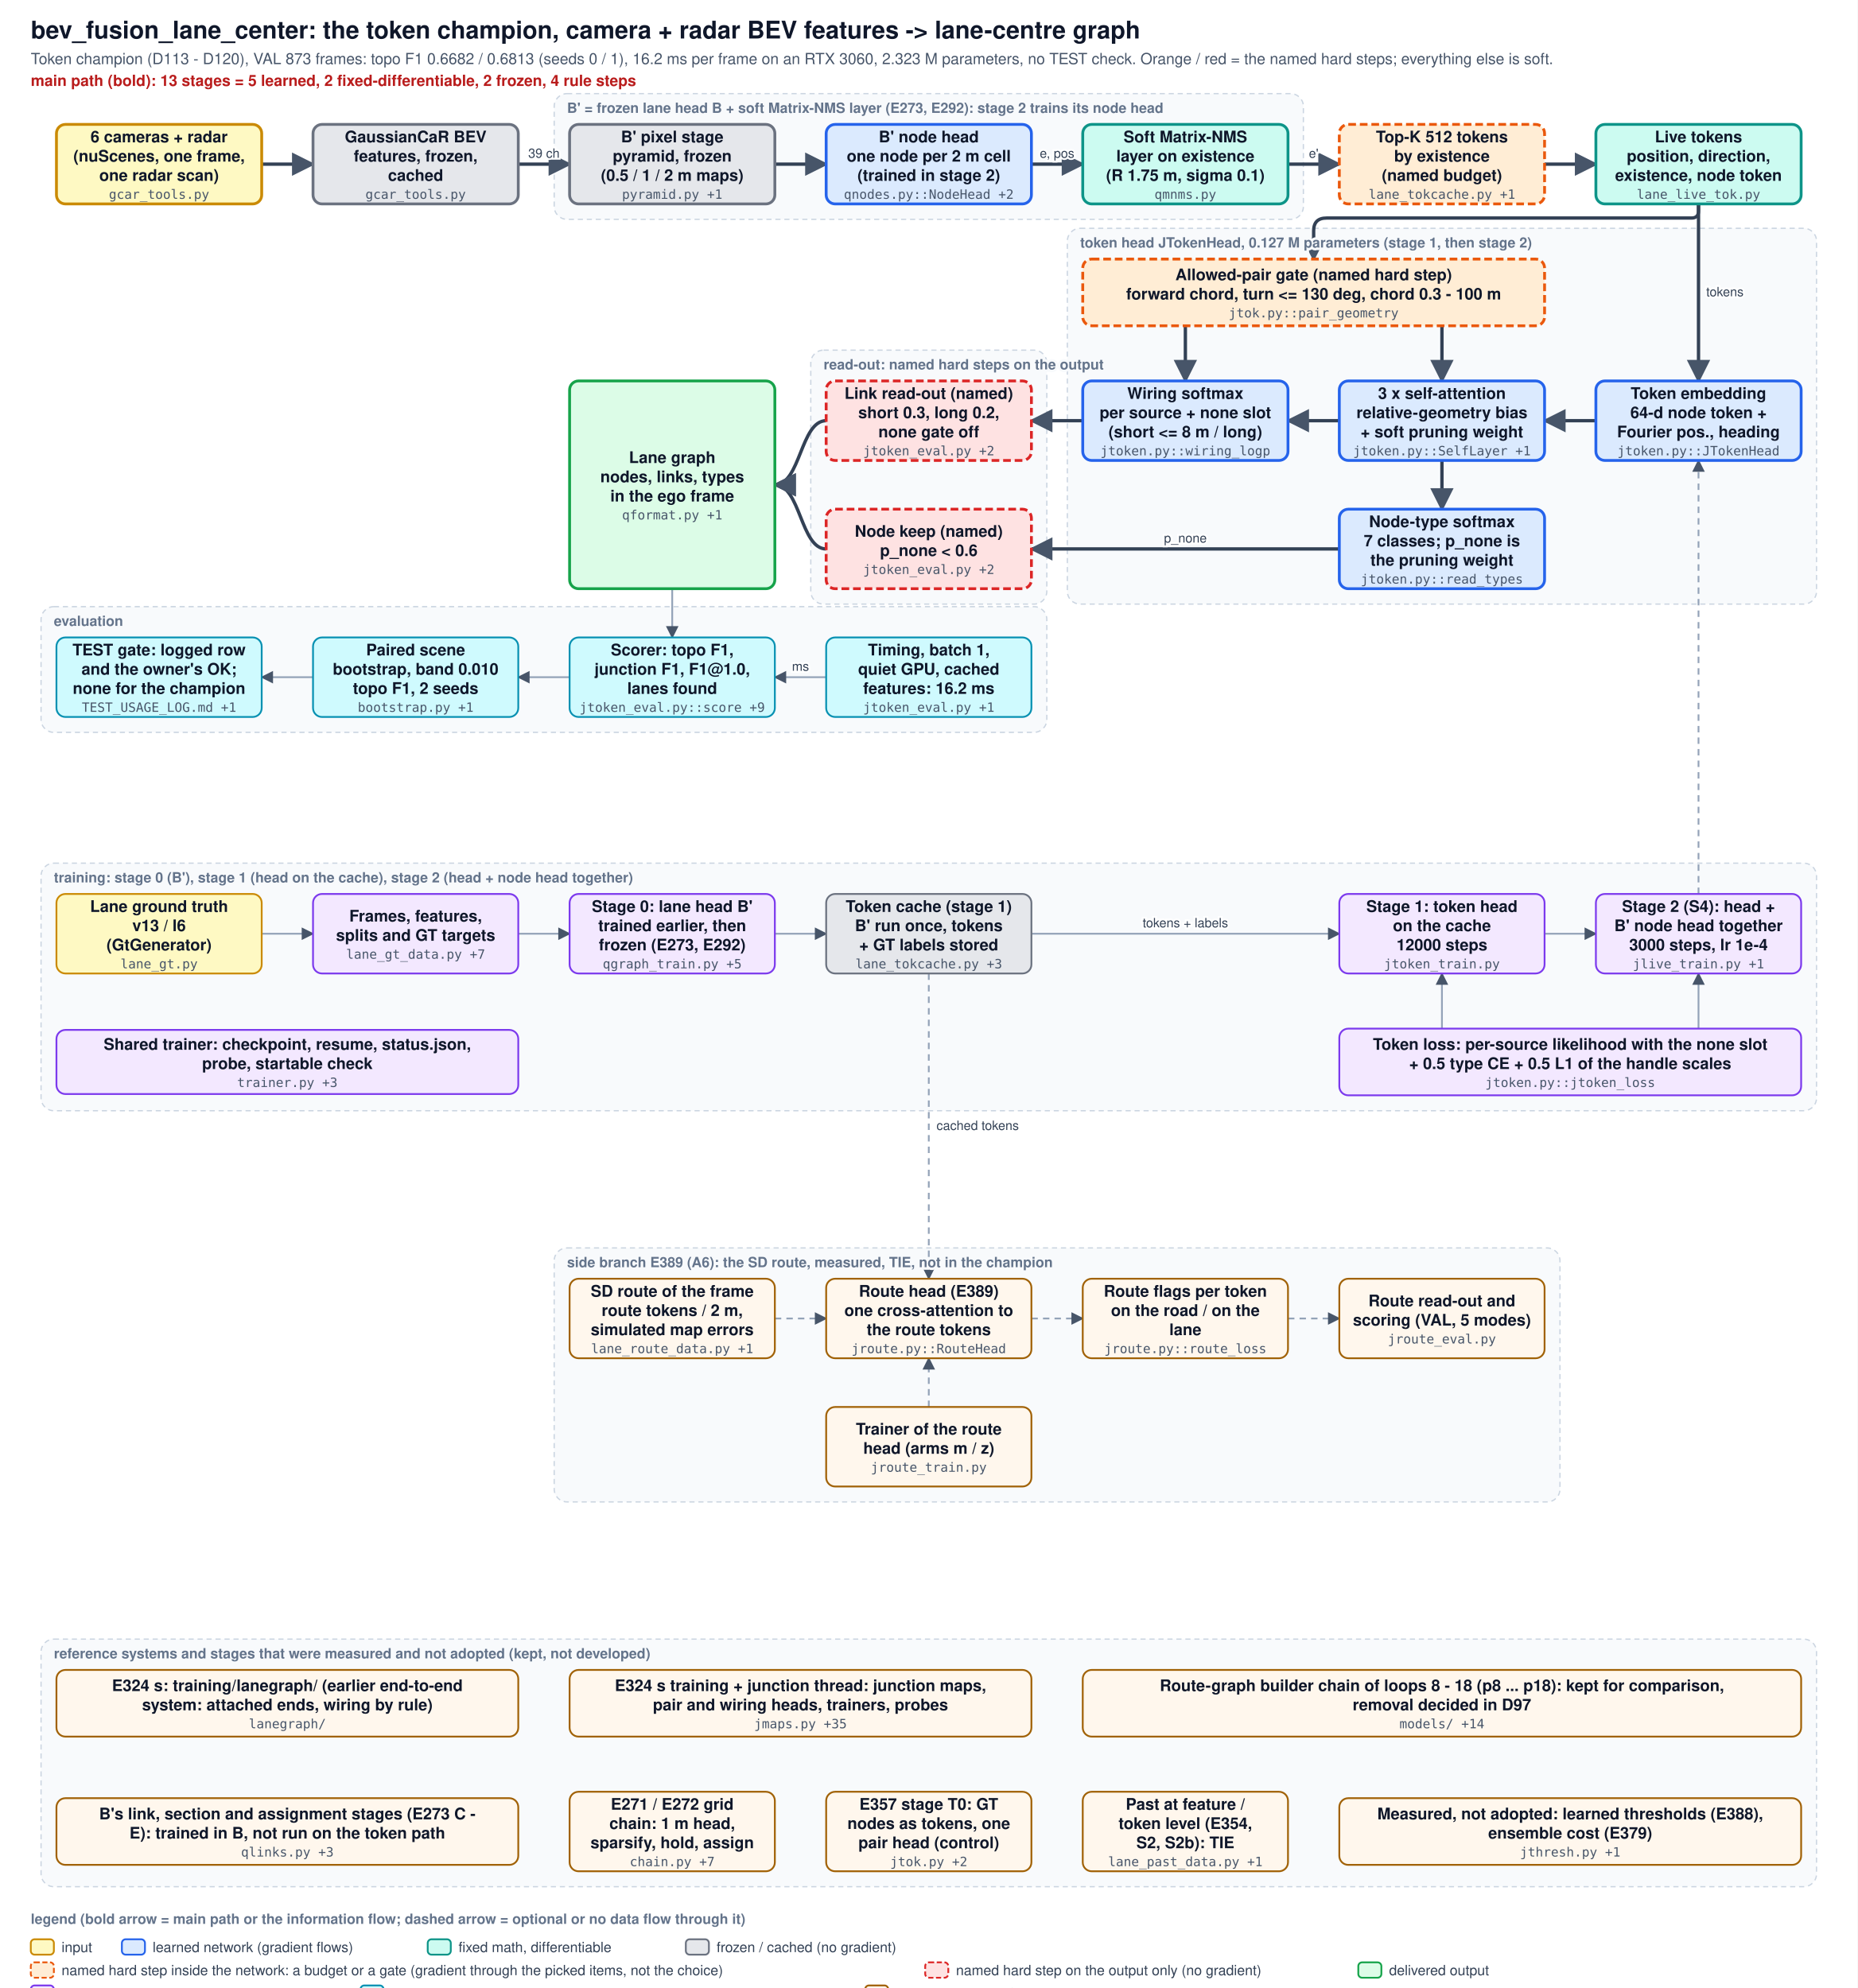
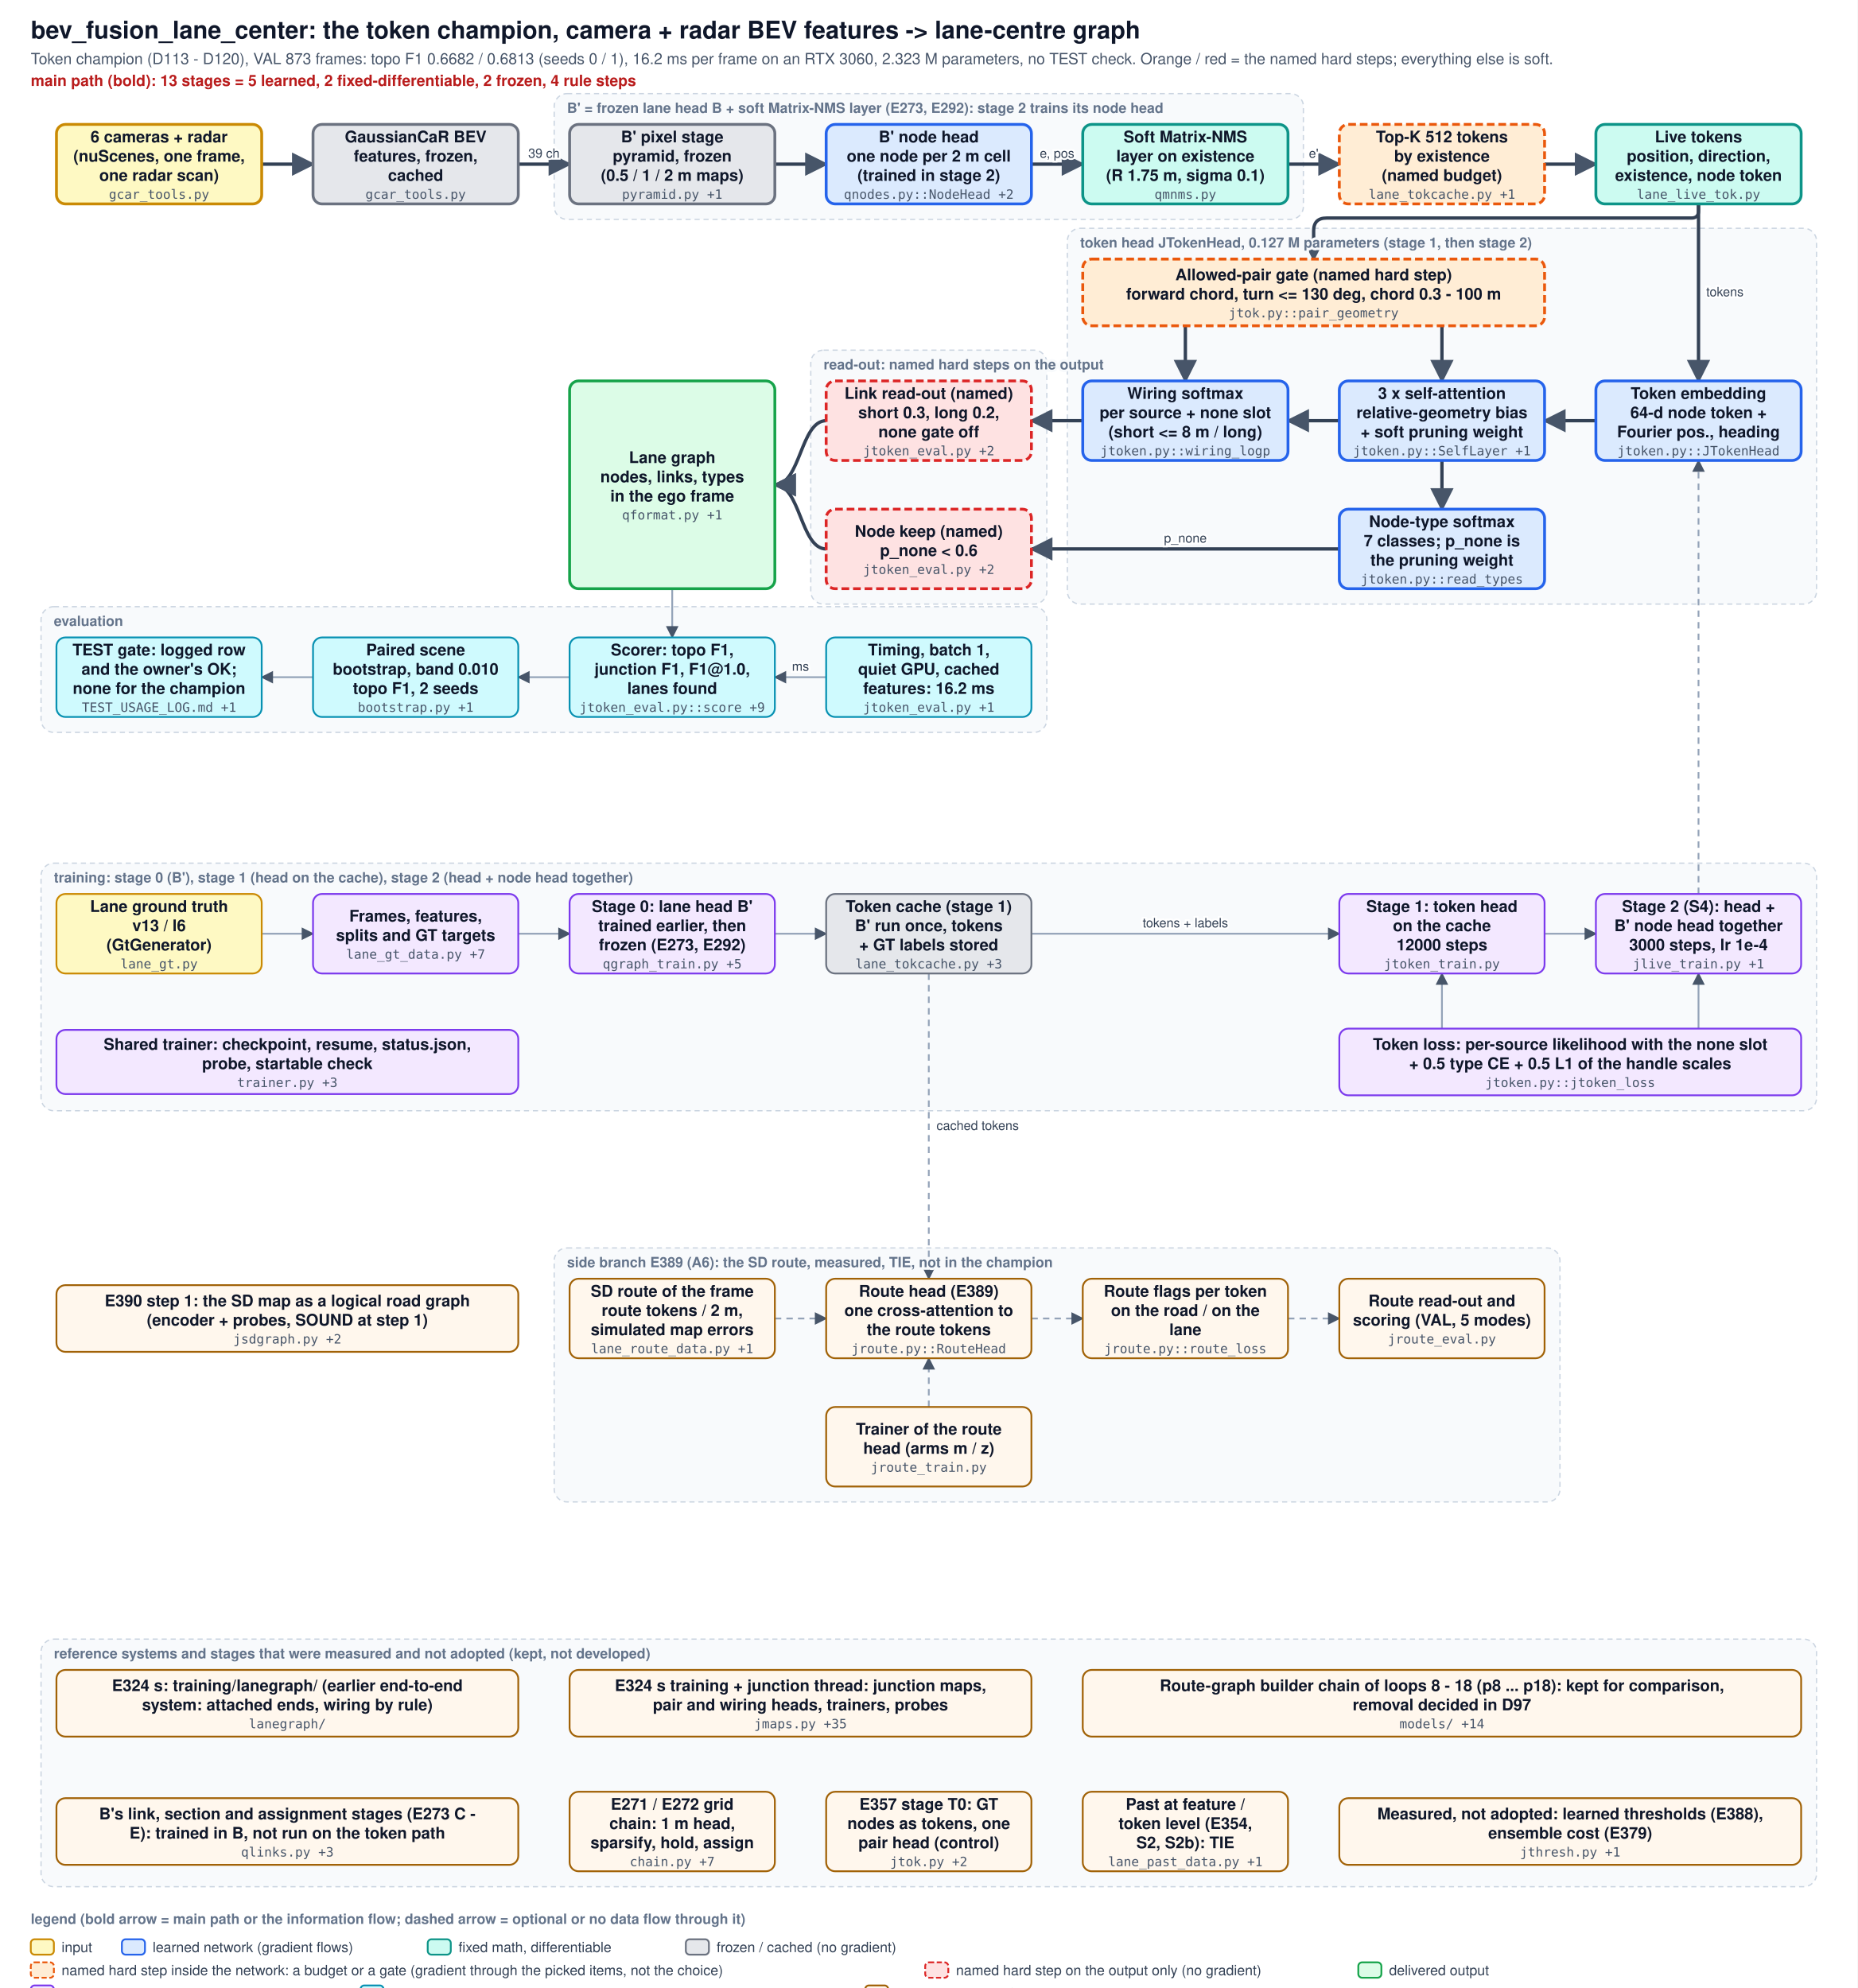
<svg xmlns="http://www.w3.org/2000/svg" viewBox="0 0 1448 1550" width="1448" height="1550" font-family="Segoe UI, Helvetica, Arial, sans-serif">
  <defs>
    <marker id="ah" viewBox="0 0 10 10" refX="9" refY="5" markerWidth="7" markerHeight="7" orient="auto-start-reverse">
      <path d="M0,0 L10,5 L0,10 z" fill="#475569" />
    </marker>
  </defs>
  <rect width="1448" height="1550" fill="#ffffff" />
  <text x="24" y="30" font-size="19" font-weight="700" fill="#0f172a">bev_fusion_lane_center: the token champion, camera + radar BEV features -&gt; lane-centre graph</text>
  <text x="24" y="50" font-size="12" fill="#475569">Token champion (D113 - D120), VAL 873 frames: topo F1 0.6682 / 0.6813 (seeds 0 / 1), 16.2 ms per frame on an RTX 3060, 2.323 M parameters, no TEST check. Orange / red = the named hard steps; everything else is soft.</text>
  <text x="24" y="67" font-size="12" font-weight="600" fill="#b91c1c">main path (bold): 13 stages = 5 learned, 2 fixed-differentiable, 2 frozen, 4 rule steps</text>
  <rect x="432.0" y="73.0" width="584.0" height="98.0" rx="10" fill="#f8fafc" stroke="#cbd5e1" stroke-dasharray="4 3" />
  <rect x="832.0" y="178.0" width="584.0" height="293.0" rx="10" fill="#f8fafc" stroke="#cbd5e1" stroke-dasharray="4 3" />
  <rect x="632.0" y="273.0" width="184.0" height="198.0" rx="10" fill="#f8fafc" stroke="#cbd5e1" stroke-dasharray="4 3" />
  <rect x="32.0" y="473.0" width="784.0" height="98.0" rx="10" fill="#f8fafc" stroke="#cbd5e1" stroke-dasharray="4 3" />
  <rect x="32.0" y="673.0" width="1384.0" height="193.0" rx="10" fill="#f8fafc" stroke="#cbd5e1" stroke-dasharray="4 3" />
  <rect x="432.0" y="973.0" width="784.0" height="198.0" rx="10" fill="#f8fafc" stroke="#cbd5e1" stroke-dasharray="4 3" />
  <rect x="32.0" y="1278.0" width="1384.0" height="193.0" rx="10" fill="#f8fafc" stroke="#cbd5e1" stroke-dasharray="4 3" />
  <path d="M204.0,128.0 C224.0,128.0 224.0,128.0 244.0,128.0" fill="none" stroke="#334155" stroke-width="2.6" marker-end="url(#ah)" />
  <path d="M404.0,128.0 C424.0,128.0 424.0,128.0 444.0,128.0" fill="none" stroke="#334155" stroke-width="2.6" marker-end="url(#ah)" />
  <path d="M604.0,128.0 C624.0,128.0 624.0,128.0 644.0,128.0" fill="none" stroke="#334155" stroke-width="2.6" marker-end="url(#ah)" />
  <path d="M804.0,128.0 C824.0,128.0 824.0,128.0 844.0,128.0" fill="none" stroke="#334155" stroke-width="2.6" marker-end="url(#ah)" />
  <path d="M1004.0,128.0 C1024.0,128.0 1024.0,128.0 1044.0,128.0" fill="none" stroke="#334155" stroke-width="2.6" marker-end="url(#ah)" />
  <path d="M1204.0,128.0 C1224.0,128.0 1224.0,128.0 1244.0,128.0" fill="none" stroke="#334155" stroke-width="2.6" marker-end="url(#ah)" />
  <path d="M1324.0,159.0 C1324.0,228.0 1324.0,228.0 1324.0,297.0" fill="none" stroke="#334155" stroke-width="2.6" marker-end="url(#ah)" />
  <path d="M1324.0,159.0 L1324.0,164.5 Q1324.0,170.0 1318.5,170.0 L1034.0,170.0 Q1024.0,170.0 1024.0,180.0 L1024.0,202.0" fill="none" stroke="#334155" stroke-width="2.6" marker-end="url(#ah)" />
  <path d="M1244.0,328.0 C1224.0,328.0 1224.0,328.0 1204.0,328.0" fill="none" stroke="#334155" stroke-width="2.6" marker-end="url(#ah)" />
  <path d="M1124.0,254.0 C1124.0,275.5 1124.0,275.5 1124.0,297.0" fill="none" stroke="#334155" stroke-width="2.6" marker-end="url(#ah)" />
  <path d="M924.0,254.0 C924.0,275.5 924.0,275.5 924.0,297.0" fill="none" stroke="#334155" stroke-width="2.6" marker-end="url(#ah)" />
  <path d="M1044.0,328.0 C1024.0,328.0 1024.0,328.0 1004.0,328.0" fill="none" stroke="#334155" stroke-width="2.6" marker-end="url(#ah)" />
  <path d="M1124.0,359.0 C1124.0,378.0 1124.0,378.0 1124.0,397.0" fill="none" stroke="#334155" stroke-width="2.6" marker-end="url(#ah)" />
  <path d="M844.0,328.0 C824.0,328.0 824.0,328.0 804.0,328.0" fill="none" stroke="#334155" stroke-width="2.6" marker-end="url(#ah)" />
  <path d="M1044.0,428.0 C924.0,428.0 924.0,428.0 804.0,428.0" fill="none" stroke="#334155" stroke-width="2.6" marker-end="url(#ah)" />
  <path d="M644.0,328.0 C624.0,328.0 624.0,378.0 604.0,378.0" fill="none" stroke="#334155" stroke-width="2.6" marker-end="url(#ah)" />
  <path d="M644.0,428.0 C624.0,428.0 624.0,378.0 604.0,378.0" fill="none" stroke="#334155" stroke-width="2.6" marker-end="url(#ah)" />
  <path d="M524.0,459.0 C524.0,478.0 524.0,478.0 524.0,497.0" fill="none" stroke="#94a3b8" stroke-width="1.4" marker-end="url(#ah)" />
  <path d="M444.0,528.0 C424.0,528.0 424.0,528.0 404.0,528.0" fill="none" stroke="#94a3b8" stroke-width="1.4" marker-end="url(#ah)" />
  <path d="M244.0,528.0 C224.0,528.0 224.0,528.0 204.0,528.0" fill="none" stroke="#94a3b8" stroke-width="1.4" marker-end="url(#ah)" />
  <path d="M644.0,528.0 C624.0,528.0 624.0,528.0 604.0,528.0" fill="none" stroke="#94a3b8" stroke-width="1.4" marker-end="url(#ah)" />
  <path d="M204.0,728.0 C224.0,728.0 224.0,728.0 244.0,728.0" fill="none" stroke="#94a3b8" stroke-width="1.4" marker-end="url(#ah)" />
  <path d="M404.0,728.0 C424.0,728.0 424.0,728.0 444.0,728.0" fill="none" stroke="#94a3b8" stroke-width="1.4" marker-end="url(#ah)" />
  <path d="M604.0,728.0 C624.0,728.0 624.0,728.0 644.0,728.0" fill="none" stroke="#94a3b8" stroke-width="1.4" marker-end="url(#ah)" />
  <path d="M804.0,728.0 C924.0,728.0 924.0,728.0 1044.0,728.0" fill="none" stroke="#94a3b8" stroke-width="1.4" marker-end="url(#ah)" />
  <path d="M1204.0,728.0 C1224.0,728.0 1224.0,728.0 1244.0,728.0" fill="none" stroke="#94a3b8" stroke-width="1.4" marker-end="url(#ah)" />
  <path d="M1124.0,802.0 C1124.0,780.5 1124.0,780.5 1124.0,759.0" fill="none" stroke="#94a3b8" stroke-width="1.4" marker-end="url(#ah)" />
  <path d="M1324.0,802.0 C1324.0,780.5 1324.0,780.5 1324.0,759.0" fill="none" stroke="#94a3b8" stroke-width="1.4" marker-end="url(#ah)" />
  <path d="M1324.0,697.0 C1324.0,528.0 1324.0,528.0 1324.0,359.0" fill="none" stroke="#94a3b8" stroke-width="1.4" stroke-dasharray="5 4" marker-end="url(#ah)" />
  <path d="M724.0,759.0 C724.0,878.0 724.0,878.0 724.0,997.0" fill="none" stroke="#94a3b8" stroke-width="1.4" stroke-dasharray="5 4" marker-end="url(#ah)" />
  <path d="M604.0,1028.0 C624.0,1028.0 624.0,1028.0 644.0,1028.0" fill="none" stroke="#94a3b8" stroke-width="1.4" stroke-dasharray="5 4" marker-end="url(#ah)" />
  <path d="M804.0,1028.0 C824.0,1028.0 824.0,1028.0 844.0,1028.0" fill="none" stroke="#94a3b8" stroke-width="1.4" stroke-dasharray="5 4" marker-end="url(#ah)" />
  <path d="M1004.0,1028.0 C1024.0,1028.0 1024.0,1028.0 1044.0,1028.0" fill="none" stroke="#94a3b8" stroke-width="1.4" stroke-dasharray="5 4" marker-end="url(#ah)" />
  <path d="M724.0,1097.0 C724.0,1078.0 724.0,1078.0 724.0,1059.0" fill="none" stroke="#94a3b8" stroke-width="1.4" stroke-dasharray="5 4" marker-end="url(#ah)" />
  <g>
    <rect x="44" y="97.0" width="160" height="62" rx="7" fill="#fef9c3" stroke="#ca8a04" stroke-width="2.2" />
    <text x="124.0" y="111.0" font-size="12.5" font-weight="600" text-anchor="middle" fill="#0f172a">6 cameras + radar</text>
    <text x="124.0" y="126.0" font-size="12.5" font-weight="600" text-anchor="middle" fill="#0f172a">(nuScenes, one frame,</text>
    <text x="124.0" y="141.0" font-size="12.5" font-weight="600" text-anchor="middle" fill="#0f172a">one radar scan)</text>
    <text x="124.0" y="155.0" font-size="10" text-anchor="middle" fill="#475569" font-family="Consolas, Menlo, monospace">gcar_tools.py</text>
  </g>
  <g>
    <rect x="244" y="97.0" width="160" height="62" rx="7" fill="#e5e7eb" stroke="#6b7280" stroke-width="2.2" />
    <text x="324.0" y="111.0" font-size="12.5" font-weight="600" text-anchor="middle" fill="#0f172a">GaussianCaR BEV</text>
    <text x="324.0" y="126.0" font-size="12.5" font-weight="600" text-anchor="middle" fill="#0f172a">features, frozen,</text>
    <text x="324.0" y="141.0" font-size="12.5" font-weight="600" text-anchor="middle" fill="#0f172a">cached</text>
    <text x="324.0" y="155.0" font-size="10" text-anchor="middle" fill="#475569" font-family="Consolas, Menlo, monospace">gcar_tools.py</text>
  </g>
  <g>
    <rect x="444" y="97.0" width="160" height="62" rx="7" fill="#e5e7eb" stroke="#6b7280" stroke-width="2.2" />
    <text x="524.0" y="111.0" font-size="12.5" font-weight="600" text-anchor="middle" fill="#0f172a">B' pixel stage</text>
    <text x="524.0" y="126.0" font-size="12.5" font-weight="600" text-anchor="middle" fill="#0f172a">pyramid, frozen</text>
    <text x="524.0" y="141.0" font-size="12.5" font-weight="600" text-anchor="middle" fill="#0f172a">(0.5 / 1 / 2 m maps)</text>
    <text x="524.0" y="155.0" font-size="10" text-anchor="middle" fill="#475569" font-family="Consolas, Menlo, monospace">pyramid.py +1</text>
  </g>
  <g>
    <rect x="644" y="97.0" width="160" height="62" rx="7" fill="#dbeafe" stroke="#2563eb" stroke-width="2.2" />
    <text x="724.0" y="111.0" font-size="12.5" font-weight="600" text-anchor="middle" fill="#0f172a">B' node head</text>
    <text x="724.0" y="126.0" font-size="12.5" font-weight="600" text-anchor="middle" fill="#0f172a">one node per 2 m cell</text>
    <text x="724.0" y="141.0" font-size="12.5" font-weight="600" text-anchor="middle" fill="#0f172a">(trained in stage 2)</text>
    <text x="724.0" y="155.0" font-size="10" text-anchor="middle" fill="#475569" font-family="Consolas, Menlo, monospace">qnodes.py::NodeHead +2</text>
  </g>
  <g>
    <rect x="844" y="97.0" width="160" height="62" rx="7" fill="#ccfbf1" stroke="#0d9488" stroke-width="2.2" />
    <text x="924.0" y="111.0" font-size="12.5" font-weight="600" text-anchor="middle" fill="#0f172a">Soft Matrix-NMS</text>
    <text x="924.0" y="126.0" font-size="12.5" font-weight="600" text-anchor="middle" fill="#0f172a">layer on existence</text>
    <text x="924.0" y="141.0" font-size="12.5" font-weight="600" text-anchor="middle" fill="#0f172a">(R 1.75 m, sigma 0.1)</text>
    <text x="924.0" y="155.0" font-size="10" text-anchor="middle" fill="#475569" font-family="Consolas, Menlo, monospace">qmnms.py</text>
  </g>
  <g>
    <rect x="1044" y="97.0" width="160" height="62" rx="7" fill="#ffedd5" stroke="#ea580c" stroke-width="2.2" stroke-dasharray="6 3" />
    <text x="1124.0" y="111.0" font-size="12.5" font-weight="600" text-anchor="middle" fill="#0f172a">Top-K 512 tokens</text>
    <text x="1124.0" y="126.0" font-size="12.5" font-weight="600" text-anchor="middle" fill="#0f172a">by existence</text>
    <text x="1124.0" y="141.0" font-size="12.5" font-weight="600" text-anchor="middle" fill="#0f172a">(named budget)</text>
    <text x="1124.0" y="155.0" font-size="10" text-anchor="middle" fill="#475569" font-family="Consolas, Menlo, monospace">lane_tokcache.py +1</text>
  </g>
  <g>
    <rect x="1244" y="97.0" width="160" height="62" rx="7" fill="#ccfbf1" stroke="#0d9488" stroke-width="2.2" />
    <text x="1324.0" y="111.0" font-size="12.5" font-weight="600" text-anchor="middle" fill="#0f172a">Live tokens</text>
    <text x="1324.0" y="126.0" font-size="12.5" font-weight="600" text-anchor="middle" fill="#0f172a">position, direction,</text>
    <text x="1324.0" y="141.0" font-size="12.5" font-weight="600" text-anchor="middle" fill="#0f172a">existence, node token</text>
    <text x="1324.0" y="155.0" font-size="10" text-anchor="middle" fill="#475569" font-family="Consolas, Menlo, monospace">lane_live_tok.py</text>
  </g>
  <g>
    <rect x="844" y="202.0" width="360" height="52" rx="7" fill="#ffedd5" stroke="#ea580c" stroke-width="2.2" stroke-dasharray="6 3" />
    <text x="1024.0" y="218.5" font-size="12.5" font-weight="600" text-anchor="middle" fill="#0f172a">Allowed-pair gate (named hard step)</text>
    <text x="1024.0" y="233.5" font-size="12.5" font-weight="600" text-anchor="middle" fill="#0f172a">forward chord, turn &lt;= 130 deg, chord 0.3 - 100 m</text>
    <text x="1024.0" y="247.5" font-size="10" text-anchor="middle" fill="#475569" font-family="Consolas, Menlo, monospace">jtok.py::pair_geometry</text>
  </g>
  <g>
    <rect x="1244" y="297.0" width="160" height="62" rx="7" fill="#dbeafe" stroke="#2563eb" stroke-width="2.2" />
    <text x="1324.0" y="311.0" font-size="12.5" font-weight="600" text-anchor="middle" fill="#0f172a">Token embedding</text>
    <text x="1324.0" y="326.0" font-size="12.5" font-weight="600" text-anchor="middle" fill="#0f172a">64-d node token +</text>
    <text x="1324.0" y="341.0" font-size="12.5" font-weight="600" text-anchor="middle" fill="#0f172a">Fourier pos., heading</text>
    <text x="1324.0" y="355.0" font-size="10" text-anchor="middle" fill="#475569" font-family="Consolas, Menlo, monospace">jtoken.py::JTokenHead</text>
  </g>
  <g>
    <rect x="1044" y="297.0" width="160" height="62" rx="7" fill="#dbeafe" stroke="#2563eb" stroke-width="2.2" />
    <text x="1124.0" y="311.0" font-size="12.5" font-weight="600" text-anchor="middle" fill="#0f172a">3 x self-attention</text>
    <text x="1124.0" y="326.0" font-size="12.5" font-weight="600" text-anchor="middle" fill="#0f172a">relative-geometry bias</text>
    <text x="1124.0" y="341.0" font-size="12.5" font-weight="600" text-anchor="middle" fill="#0f172a">+ soft pruning weight</text>
    <text x="1124.0" y="355.0" font-size="10" text-anchor="middle" fill="#475569" font-family="Consolas, Menlo, monospace">jtoken.py::SelfLayer +1</text>
  </g>
  <g>
    <rect x="844" y="297.0" width="160" height="62" rx="7" fill="#dbeafe" stroke="#2563eb" stroke-width="2.2" />
    <text x="924.0" y="311.0" font-size="12.5" font-weight="600" text-anchor="middle" fill="#0f172a">Wiring softmax</text>
    <text x="924.0" y="326.0" font-size="12.5" font-weight="600" text-anchor="middle" fill="#0f172a">per source + none slot</text>
    <text x="924.0" y="341.0" font-size="12.5" font-weight="600" text-anchor="middle" fill="#0f172a">(short &lt;= 8 m / long)</text>
    <text x="924.0" y="355.0" font-size="10" text-anchor="middle" fill="#475569" font-family="Consolas, Menlo, monospace">jtoken.py::wiring_logp</text>
  </g>
  <g>
    <rect x="1044" y="397.0" width="160" height="62" rx="7" fill="#dbeafe" stroke="#2563eb" stroke-width="2.2" />
    <text x="1124.0" y="411.0" font-size="12.5" font-weight="600" text-anchor="middle" fill="#0f172a">Node-type softmax</text>
    <text x="1124.0" y="426.0" font-size="12.5" font-weight="600" text-anchor="middle" fill="#0f172a">7 classes; p_none is</text>
    <text x="1124.0" y="441.0" font-size="12.5" font-weight="600" text-anchor="middle" fill="#0f172a">the pruning weight</text>
    <text x="1124.0" y="455.0" font-size="10" text-anchor="middle" fill="#475569" font-family="Consolas, Menlo, monospace">jtoken.py::read_types</text>
  </g>
  <g>
    <rect x="644" y="297.0" width="160" height="62" rx="7" fill="#fee2e2" stroke="#dc2626" stroke-width="2.2" stroke-dasharray="6 3" />
    <text x="724.0" y="311.0" font-size="12.5" font-weight="600" text-anchor="middle" fill="#0f172a">Link read-out (named)</text>
    <text x="724.0" y="326.0" font-size="12.5" font-weight="600" text-anchor="middle" fill="#0f172a">short 0.3, long 0.2,</text>
    <text x="724.0" y="341.0" font-size="12.5" font-weight="600" text-anchor="middle" fill="#0f172a">none gate off</text>
    <text x="724.0" y="355.0" font-size="10" text-anchor="middle" fill="#475569" font-family="Consolas, Menlo, monospace">jtoken_eval.py +2</text>
  </g>
  <g>
    <rect x="644" y="397.0" width="160" height="62" rx="7" fill="#fee2e2" stroke="#dc2626" stroke-width="2.2" stroke-dasharray="6 3" />
    <text x="724.0" y="418.5" font-size="12.5" font-weight="600" text-anchor="middle" fill="#0f172a">Node keep (named)</text>
    <text x="724.0" y="433.5" font-size="12.5" font-weight="600" text-anchor="middle" fill="#0f172a">p_none &lt; 0.6</text>
    <text x="724.0" y="447.5" font-size="10" text-anchor="middle" fill="#475569" font-family="Consolas, Menlo, monospace">jtoken_eval.py +2</text>
  </g>
  <g>
    <rect x="444" y="297.0" width="160" height="162" rx="7" fill="#dcfce7" stroke="#16a34a" stroke-width="2.2" />
    <text x="524.0" y="361.0" font-size="12.5" font-weight="600" text-anchor="middle" fill="#0f172a">Lane graph</text>
    <text x="524.0" y="376.0" font-size="12.5" font-weight="600" text-anchor="middle" fill="#0f172a">nodes, links, types</text>
    <text x="524.0" y="391.0" font-size="12.5" font-weight="600" text-anchor="middle" fill="#0f172a">in the ego frame</text>
    <text x="524.0" y="405.0" font-size="10" text-anchor="middle" fill="#475569" font-family="Consolas, Menlo, monospace">qformat.py +1</text>
  </g>
  <g>
    <rect x="44" y="497.0" width="160" height="62" rx="7" fill="#cffafe" stroke="#0891b2" stroke-width="1.4" />
    <text x="124.0" y="511.0" font-size="12.5" font-weight="600" text-anchor="middle" fill="#0f172a">TEST gate: logged row</text>
    <text x="124.0" y="526.0" font-size="12.5" font-weight="600" text-anchor="middle" fill="#0f172a">and the owner's OK;</text>
    <text x="124.0" y="541.0" font-size="12.5" font-weight="600" text-anchor="middle" fill="#0f172a">none for the champion</text>
    <text x="124.0" y="555.0" font-size="10" text-anchor="middle" fill="#475569" font-family="Consolas, Menlo, monospace">TEST_USAGE_LOG.md +1</text>
  </g>
  <g>
    <rect x="244" y="497.0" width="160" height="62" rx="7" fill="#cffafe" stroke="#0891b2" stroke-width="1.4" />
    <text x="324.0" y="511.0" font-size="12.5" font-weight="600" text-anchor="middle" fill="#0f172a">Paired scene</text>
    <text x="324.0" y="526.0" font-size="12.5" font-weight="600" text-anchor="middle" fill="#0f172a">bootstrap, band 0.010</text>
    <text x="324.0" y="541.0" font-size="12.5" font-weight="600" text-anchor="middle" fill="#0f172a">topo F1, 2 seeds</text>
    <text x="324.0" y="555.0" font-size="10" text-anchor="middle" fill="#475569" font-family="Consolas, Menlo, monospace">bootstrap.py +1</text>
  </g>
  <g>
    <rect x="444" y="497.0" width="160" height="62" rx="7" fill="#cffafe" stroke="#0891b2" stroke-width="1.4" />
    <text x="524.0" y="511.0" font-size="12.5" font-weight="600" text-anchor="middle" fill="#0f172a">Scorer: topo F1,</text>
    <text x="524.0" y="526.0" font-size="12.5" font-weight="600" text-anchor="middle" fill="#0f172a">junction F1, F1@1.0,</text>
    <text x="524.0" y="541.0" font-size="12.5" font-weight="600" text-anchor="middle" fill="#0f172a">lanes found</text>
    <text x="524.0" y="555.0" font-size="10" text-anchor="middle" fill="#475569" font-family="Consolas, Menlo, monospace">jtoken_eval.py::score +9</text>
  </g>
  <g>
    <rect x="644" y="497.0" width="160" height="62" rx="7" fill="#cffafe" stroke="#0891b2" stroke-width="1.4" />
    <text x="724.0" y="511.0" font-size="12.5" font-weight="600" text-anchor="middle" fill="#0f172a">Timing, batch 1,</text>
    <text x="724.0" y="526.0" font-size="12.5" font-weight="600" text-anchor="middle" fill="#0f172a">quiet GPU, cached</text>
    <text x="724.0" y="541.0" font-size="12.5" font-weight="600" text-anchor="middle" fill="#0f172a">features: 16.2 ms</text>
    <text x="724.0" y="555.0" font-size="10" text-anchor="middle" fill="#475569" font-family="Consolas, Menlo, monospace">jtoken_eval.py +1</text>
  </g>
  <g>
    <rect x="44" y="697.0" width="160" height="62" rx="7" fill="#fef9c3" stroke="#ca8a04" stroke-width="1.4" />
    <text x="124.0" y="711.0" font-size="12.5" font-weight="600" text-anchor="middle" fill="#0f172a">Lane ground truth</text>
    <text x="124.0" y="726.0" font-size="12.5" font-weight="600" text-anchor="middle" fill="#0f172a">v13 / l6</text>
    <text x="124.0" y="741.0" font-size="12.5" font-weight="600" text-anchor="middle" fill="#0f172a">(GtGenerator)</text>
    <text x="124.0" y="755.0" font-size="10" text-anchor="middle" fill="#475569" font-family="Consolas, Menlo, monospace">lane_gt.py</text>
  </g>
  <g>
    <rect x="244" y="697.0" width="160" height="62" rx="7" fill="#f3e8ff" stroke="#7c3aed" stroke-width="1.4" />
    <text x="324.0" y="718.5" font-size="12.5" font-weight="600" text-anchor="middle" fill="#0f172a">Frames, features,</text>
    <text x="324.0" y="733.5" font-size="12.5" font-weight="600" text-anchor="middle" fill="#0f172a">splits and GT targets</text>
    <text x="324.0" y="747.5" font-size="10" text-anchor="middle" fill="#475569" font-family="Consolas, Menlo, monospace">lane_gt_data.py +7</text>
  </g>
  <g>
    <rect x="444" y="697.0" width="160" height="62" rx="7" fill="#f3e8ff" stroke="#7c3aed" stroke-width="1.4" />
    <text x="524.0" y="711.0" font-size="12.5" font-weight="600" text-anchor="middle" fill="#0f172a">Stage 0: lane head B'</text>
    <text x="524.0" y="726.0" font-size="12.5" font-weight="600" text-anchor="middle" fill="#0f172a">trained earlier, then</text>
    <text x="524.0" y="741.0" font-size="12.5" font-weight="600" text-anchor="middle" fill="#0f172a">frozen (E273, E292)</text>
    <text x="524.0" y="755.0" font-size="10" text-anchor="middle" fill="#475569" font-family="Consolas, Menlo, monospace">qgraph_train.py +5</text>
  </g>
  <g>
    <rect x="644" y="697.0" width="160" height="62" rx="7" fill="#e5e7eb" stroke="#6b7280" stroke-width="1.4" />
    <text x="724.0" y="711.0" font-size="12.5" font-weight="600" text-anchor="middle" fill="#0f172a">Token cache (stage 1)</text>
    <text x="724.0" y="726.0" font-size="12.5" font-weight="600" text-anchor="middle" fill="#0f172a">B' run once, tokens</text>
    <text x="724.0" y="741.0" font-size="12.5" font-weight="600" text-anchor="middle" fill="#0f172a">+ GT labels stored</text>
    <text x="724.0" y="755.0" font-size="10" text-anchor="middle" fill="#475569" font-family="Consolas, Menlo, monospace">lane_tokcache.py +3</text>
  </g>
  <g>
    <rect x="1044" y="697.0" width="160" height="62" rx="7" fill="#f3e8ff" stroke="#7c3aed" stroke-width="1.4" />
    <text x="1124.0" y="711.0" font-size="12.5" font-weight="600" text-anchor="middle" fill="#0f172a">Stage 1: token head</text>
    <text x="1124.0" y="726.0" font-size="12.5" font-weight="600" text-anchor="middle" fill="#0f172a">on the cache</text>
    <text x="1124.0" y="741.0" font-size="12.5" font-weight="600" text-anchor="middle" fill="#0f172a">12000 steps</text>
    <text x="1124.0" y="755.0" font-size="10" text-anchor="middle" fill="#475569" font-family="Consolas, Menlo, monospace">jtoken_train.py</text>
  </g>
  <g>
    <rect x="1244" y="697.0" width="160" height="62" rx="7" fill="#f3e8ff" stroke="#7c3aed" stroke-width="1.4" />
    <text x="1324.0" y="711.0" font-size="12.5" font-weight="600" text-anchor="middle" fill="#0f172a">Stage 2 (S4): head +</text>
    <text x="1324.0" y="726.0" font-size="12.5" font-weight="600" text-anchor="middle" fill="#0f172a">B' node head together</text>
    <text x="1324.0" y="741.0" font-size="12.5" font-weight="600" text-anchor="middle" fill="#0f172a">3000 steps, lr 1e-4</text>
    <text x="1324.0" y="755.0" font-size="10" text-anchor="middle" fill="#475569" font-family="Consolas, Menlo, monospace">jlive_train.py +1</text>
  </g>
  <g>
    <rect x="44" y="803.0" width="360" height="50" rx="7" fill="#f3e8ff" stroke="#7c3aed" stroke-width="1.4" />
    <text x="224.0" y="818.5" font-size="12.5" font-weight="600" text-anchor="middle" fill="#0f172a">Shared trainer: checkpoint, resume, status.json,</text>
    <text x="224.0" y="833.5" font-size="12.5" font-weight="600" text-anchor="middle" fill="#0f172a">probe, startable check</text>
    <text x="224.0" y="847.5" font-size="10" text-anchor="middle" fill="#475569" font-family="Consolas, Menlo, monospace">trainer.py +3</text>
  </g>
  <g>
    <rect x="1044" y="802.0" width="360" height="52" rx="7" fill="#f3e8ff" stroke="#7c3aed" stroke-width="1.4" />
    <text x="1224.0" y="818.5" font-size="12.5" font-weight="600" text-anchor="middle" fill="#0f172a">Token loss: per-source likelihood with the none slot</text>
    <text x="1224.0" y="833.5" font-size="12.5" font-weight="600" text-anchor="middle" fill="#0f172a">+ 0.5 type CE + 0.5 L1 of the handle scales</text>
    <text x="1224.0" y="847.5" font-size="10" text-anchor="middle" fill="#475569" font-family="Consolas, Menlo, monospace">jtoken.py::jtoken_loss</text>
  </g>
  <g>
    <rect x="444" y="997.0" width="160" height="62" rx="7" fill="#fff7ed" stroke="#a16207" stroke-width="1.4" />
    <text x="524.0" y="1011.0" font-size="12.5" font-weight="600" text-anchor="middle" fill="#0f172a">SD route of the frame</text>
    <text x="524.0" y="1026.0" font-size="12.5" font-weight="600" text-anchor="middle" fill="#0f172a">route tokens / 2 m,</text>
    <text x="524.0" y="1041.0" font-size="12.5" font-weight="600" text-anchor="middle" fill="#0f172a">simulated map errors</text>
    <text x="524.0" y="1055.0" font-size="10" text-anchor="middle" fill="#475569" font-family="Consolas, Menlo, monospace">lane_route_data.py +1</text>
  </g>
  <g>
    <rect x="644" y="997.0" width="160" height="62" rx="7" fill="#fff7ed" stroke="#a16207" stroke-width="1.4" />
    <text x="724.0" y="1011.0" font-size="12.5" font-weight="600" text-anchor="middle" fill="#0f172a">Route head (E389)</text>
    <text x="724.0" y="1026.0" font-size="12.5" font-weight="600" text-anchor="middle" fill="#0f172a">one cross-attention to</text>
    <text x="724.0" y="1041.0" font-size="12.5" font-weight="600" text-anchor="middle" fill="#0f172a">the route tokens</text>
    <text x="724.0" y="1055.0" font-size="10" text-anchor="middle" fill="#475569" font-family="Consolas, Menlo, monospace">jroute.py::RouteHead</text>
  </g>
  <g>
    <rect x="844" y="997.0" width="160" height="62" rx="7" fill="#fff7ed" stroke="#a16207" stroke-width="1.4" />
    <text x="924.0" y="1011.0" font-size="12.5" font-weight="600" text-anchor="middle" fill="#0f172a">Route flags per token</text>
    <text x="924.0" y="1026.0" font-size="12.5" font-weight="600" text-anchor="middle" fill="#0f172a">on the road / on the</text>
    <text x="924.0" y="1041.0" font-size="12.5" font-weight="600" text-anchor="middle" fill="#0f172a">lane</text>
    <text x="924.0" y="1055.0" font-size="10" text-anchor="middle" fill="#475569" font-family="Consolas, Menlo, monospace">jroute.py::route_loss</text>
  </g>
  <g>
    <rect x="1044" y="997.0" width="160" height="62" rx="7" fill="#fff7ed" stroke="#a16207" stroke-width="1.4" />
    <text x="1124.0" y="1018.5" font-size="12.5" font-weight="600" text-anchor="middle" fill="#0f172a">Route read-out and</text>
    <text x="1124.0" y="1033.5" font-size="12.5" font-weight="600" text-anchor="middle" fill="#0f172a">scoring (VAL, 5 modes)</text>
    <text x="1124.0" y="1047.5" font-size="10" text-anchor="middle" fill="#475569" font-family="Consolas, Menlo, monospace">jroute_eval.py</text>
  </g>
  <g>
    <rect x="644" y="1097.0" width="160" height="62" rx="7" fill="#fff7ed" stroke="#a16207" stroke-width="1.4" />
    <text x="724.0" y="1118.5" font-size="12.5" font-weight="600" text-anchor="middle" fill="#0f172a">Trainer of the route</text>
    <text x="724.0" y="1133.5" font-size="12.5" font-weight="600" text-anchor="middle" fill="#0f172a">head (arms m / z)</text>
    <text x="724.0" y="1147.5" font-size="10" text-anchor="middle" fill="#475569" font-family="Consolas, Menlo, monospace">jroute_train.py</text>
  </g>
  <g>
+     <rect x="44" y="1002.0" width="360" height="52" rx="7" fill="#fff7ed" stroke="#a16207" stroke-width="1.4" />
+     <text x="224.0" y="1018.5" font-size="12.5" font-weight="600" text-anchor="middle" fill="#0f172a">E390 step 1: the SD map as a logical road graph</text>
+     <text x="224.0" y="1033.5" font-size="12.5" font-weight="600" text-anchor="middle" fill="#0f172a">(encoder + probes, SOUND at step 1)</text>
+     <text x="224.0" y="1047.5" font-size="10" text-anchor="middle" fill="#475569" font-family="Consolas, Menlo, monospace">jsdgraph.py +2</text>
+   </g>
+   <g>
    <rect x="44" y="1302.0" width="360" height="52" rx="7" fill="#fff7ed" stroke="#a16207" stroke-width="1.4" />
    <text x="224.0" y="1318.5" font-size="12.5" font-weight="600" text-anchor="middle" fill="#0f172a">E324 s: training/lanegraph/ (earlier end-to-end</text>
    <text x="224.0" y="1333.5" font-size="12.5" font-weight="600" text-anchor="middle" fill="#0f172a">system: attached ends, wiring by rule)</text>
    <text x="224.0" y="1347.5" font-size="10" text-anchor="middle" fill="#475569" font-family="Consolas, Menlo, monospace">lanegraph/</text>
  </g>
  <g>
    <rect x="444" y="1302.0" width="360" height="52" rx="7" fill="#fff7ed" stroke="#a16207" stroke-width="1.4" />
    <text x="624.0" y="1318.5" font-size="12.5" font-weight="600" text-anchor="middle" fill="#0f172a">E324 s training + junction thread: junction maps,</text>
    <text x="624.0" y="1333.5" font-size="12.5" font-weight="600" text-anchor="middle" fill="#0f172a">pair and wiring heads, trainers, probes</text>
    <text x="624.0" y="1347.5" font-size="10" text-anchor="middle" fill="#475569" font-family="Consolas, Menlo, monospace">jmaps.py +35</text>
  </g>
  <g>
    <rect x="844" y="1302.0" width="560" height="52" rx="7" fill="#fff7ed" stroke="#a16207" stroke-width="1.4" />
    <text x="1124.0" y="1318.5" font-size="12.5" font-weight="600" text-anchor="middle" fill="#0f172a">Route-graph builder chain of loops 8 - 18 (p8 ... p18): kept for comparison,</text>
    <text x="1124.0" y="1333.5" font-size="12.5" font-weight="600" text-anchor="middle" fill="#0f172a">removal decided in D97</text>
    <text x="1124.0" y="1347.5" font-size="10" text-anchor="middle" fill="#475569" font-family="Consolas, Menlo, monospace">models/ +14</text>
  </g>
  <g>
    <rect x="44" y="1402.0" width="360" height="52" rx="7" fill="#fff7ed" stroke="#a16207" stroke-width="1.4" />
    <text x="224.0" y="1418.5" font-size="12.5" font-weight="600" text-anchor="middle" fill="#0f172a">B's link, section and assignment stages (E273 C -</text>
    <text x="224.0" y="1433.5" font-size="12.5" font-weight="600" text-anchor="middle" fill="#0f172a">E): trained in B, not run on the token path</text>
    <text x="224.0" y="1447.5" font-size="10" text-anchor="middle" fill="#475569" font-family="Consolas, Menlo, monospace">qlinks.py +3</text>
  </g>
  <g>
    <rect x="444" y="1397.0" width="160" height="62" rx="7" fill="#fff7ed" stroke="#a16207" stroke-width="1.4" />
    <text x="524.0" y="1411.0" font-size="12.5" font-weight="600" text-anchor="middle" fill="#0f172a">E271 / E272 grid</text>
    <text x="524.0" y="1426.0" font-size="12.5" font-weight="600" text-anchor="middle" fill="#0f172a">chain: 1 m head,</text>
    <text x="524.0" y="1441.0" font-size="12.5" font-weight="600" text-anchor="middle" fill="#0f172a">sparsify, hold, assign</text>
    <text x="524.0" y="1455.0" font-size="10" text-anchor="middle" fill="#475569" font-family="Consolas, Menlo, monospace">chain.py +7</text>
  </g>
  <g>
    <rect x="644" y="1397.0" width="160" height="62" rx="7" fill="#fff7ed" stroke="#a16207" stroke-width="1.4" />
    <text x="724.0" y="1411.0" font-size="12.5" font-weight="600" text-anchor="middle" fill="#0f172a">E357 stage T0: GT</text>
    <text x="724.0" y="1426.0" font-size="12.5" font-weight="600" text-anchor="middle" fill="#0f172a">nodes as tokens, one</text>
    <text x="724.0" y="1441.0" font-size="12.5" font-weight="600" text-anchor="middle" fill="#0f172a">pair head (control)</text>
    <text x="724.0" y="1455.0" font-size="10" text-anchor="middle" fill="#475569" font-family="Consolas, Menlo, monospace">jtok.py +2</text>
  </g>
  <g>
    <rect x="844" y="1397.0" width="160" height="62" rx="7" fill="#fff7ed" stroke="#a16207" stroke-width="1.4" />
    <text x="924.0" y="1411.0" font-size="12.5" font-weight="600" text-anchor="middle" fill="#0f172a">Past at feature /</text>
    <text x="924.0" y="1426.0" font-size="12.5" font-weight="600" text-anchor="middle" fill="#0f172a">token level (E354,</text>
    <text x="924.0" y="1441.0" font-size="12.5" font-weight="600" text-anchor="middle" fill="#0f172a">S2, S2b): TIE</text>
    <text x="924.0" y="1455.0" font-size="10" text-anchor="middle" fill="#475569" font-family="Consolas, Menlo, monospace">lane_past_data.py +1</text>
  </g>
  <g>
    <rect x="1044" y="1402.0" width="360" height="52" rx="7" fill="#fff7ed" stroke="#a16207" stroke-width="1.4" />
    <text x="1224.0" y="1418.5" font-size="12.5" font-weight="600" text-anchor="middle" fill="#0f172a">Measured, not adopted: learned thresholds (E388),</text>
    <text x="1224.0" y="1433.5" font-size="12.5" font-weight="600" text-anchor="middle" fill="#0f172a">ensemble cost (E379)</text>
    <text x="1224.0" y="1447.5" font-size="10" text-anchor="middle" fill="#475569" font-family="Consolas, Menlo, monospace">jthresh.py +1</text>
  </g>
  <text x="442.0" y="88.0" font-size="11" font-weight="600" fill="#64748b" stroke="#f8fafc" stroke-width="4" paint-order="stroke">B' = frozen lane head B + soft Matrix-NMS layer (E273, E292): stage 2 trains its node head</text>
  <text x="842.0" y="193.0" font-size="11" font-weight="600" fill="#64748b" stroke="#f8fafc" stroke-width="4" paint-order="stroke">token head JTokenHead, 0.127 M parameters (stage 1, then stage 2)</text>
  <text x="642.0" y="288.0" font-size="11" font-weight="600" fill="#64748b" stroke="#f8fafc" stroke-width="4" paint-order="stroke">read-out: named hard steps on the output</text>
  <text x="42.0" y="488.0" font-size="11" font-weight="600" fill="#64748b" stroke="#f8fafc" stroke-width="4" paint-order="stroke">evaluation</text>
  <text x="42.0" y="688.0" font-size="11" font-weight="600" fill="#64748b" stroke="#f8fafc" stroke-width="4" paint-order="stroke">training: stage 0 (B'), stage 1 (head on the cache), stage 2 (head + node head together)</text>
  <text x="442.0" y="988.0" font-size="11" font-weight="600" fill="#64748b" stroke="#f8fafc" stroke-width="4" paint-order="stroke">side branch E389 (A6): the SD route, measured, TIE, not in the champion</text>
  <text x="42.0" y="1293.0" font-size="11" font-weight="600" fill="#64748b" stroke="#f8fafc" stroke-width="4" paint-order="stroke">reference systems and stages that were measured and not adopted (kept, not developed)</text>
  <text x="424.0" y="123.0" font-size="10" text-anchor="middle" fill="#334155" stroke="#ffffff" stroke-width="3" paint-order="stroke">39 ch</text>
  <text x="824.0" y="123.0" font-size="10" text-anchor="middle" fill="#334155" stroke="#ffffff" stroke-width="3" paint-order="stroke">e, pos</text>
  <text x="1024.0" y="123.0" font-size="10" text-anchor="middle" fill="#334155" stroke="#ffffff" stroke-width="3" paint-order="stroke">e'</text>
  <text x="1330.0" y="231.0" font-size="10" text-anchor="start" fill="#334155" stroke="#ffffff" stroke-width="3" paint-order="stroke">tokens</text>
  <text x="924.0" y="423.0" font-size="10" text-anchor="middle" fill="#334155" stroke="#ffffff" stroke-width="3" paint-order="stroke">p_none</text>
  <text x="624.0" y="523.0" font-size="10" text-anchor="middle" fill="#334155" stroke="#ffffff" stroke-width="3" paint-order="stroke">ms</text>
  <text x="924.0" y="723.0" font-size="10" text-anchor="middle" fill="#334155" stroke="#ffffff" stroke-width="3" paint-order="stroke">tokens + labels</text>
  <text x="730.0" y="881.0" font-size="10" text-anchor="start" fill="#334155" stroke="#ffffff" stroke-width="3" paint-order="stroke">cached tokens</text>
  <text x="24" y="1500" font-size="11" font-weight="600" fill="#64748b">legend (bold arrow = main path or the information flow; dashed arrow = optional or no data flow through it)</text>
  <rect x="24" y="1512" width="18" height="12" rx="3" fill="#fef9c3" stroke="#ca8a04" stroke-width="1.4" />
  <text x="48" y="1522" font-size="11" fill="#334155">input</text>
  <rect x="95.0" y="1512" width="18" height="12" rx="3" fill="#dbeafe" stroke="#2563eb" stroke-width="1.4" />
  <text x="119.0" y="1522" font-size="11" fill="#334155">learned network (gradient flows)</text>
  <rect x="333.4" y="1512" width="18" height="12" rx="3" fill="#ccfbf1" stroke="#0d9488" stroke-width="1.4" />
  <text x="357.4" y="1522" font-size="11" fill="#334155">fixed math, differentiable</text>
  <rect x="534.6" y="1512" width="18" height="12" rx="3" fill="#e5e7eb" stroke="#6b7280" stroke-width="1.4" />
  <text x="558.6" y="1522" font-size="11" fill="#334155">frozen / cached (no gradient)</text>
  <rect x="24" y="1530" width="18" height="12" rx="3" fill="#ffedd5" stroke="#ea580c" stroke-width="1.4" stroke-dasharray="4 2" />
  <text x="48" y="1540" font-size="11" fill="#334155">named hard step inside the network: a budget or a gate (gradient through the picked items, not the choice)</text>
  <rect x="721.2" y="1530" width="18" height="12" rx="3" fill="#fee2e2" stroke="#dc2626" stroke-width="1.4" stroke-dasharray="4 2" />
  <text x="745.2" y="1540" font-size="11" fill="#334155">named hard step on the output only (no gradient)</text>
  <rect x="1058.8" y="1530" width="18" height="12" rx="3" fill="#dcfce7" stroke="#16a34a" stroke-width="1.4" />
  <text x="1082.8" y="1540" font-size="11" fill="#334155">delivered output</text>
  <rect x="24" y="1548" width="18" height="12" rx="3" fill="#f3e8ff" stroke="#7c3aed" stroke-width="1.4" />
  <text x="48" y="1558" font-size="11" fill="#334155">training only (data, loss, trainer)</text>
  <rect x="281.0" y="1548" width="18" height="12" rx="3" fill="#cffafe" stroke="#0891b2" stroke-width="1.4" />
  <text x="305.0" y="1558" font-size="11" fill="#334155">evaluation (numbers and gates, not in the delivered path)</text>
  <rect x="674.4" y="1548" width="18" height="12" rx="3" fill="#fff7ed" stroke="#a16207" stroke-width="1.4" />
  <text x="698.4" y="1558" font-size="11" fill="#334155">measured or kept for comparison, not in the champion</text>
</svg>
